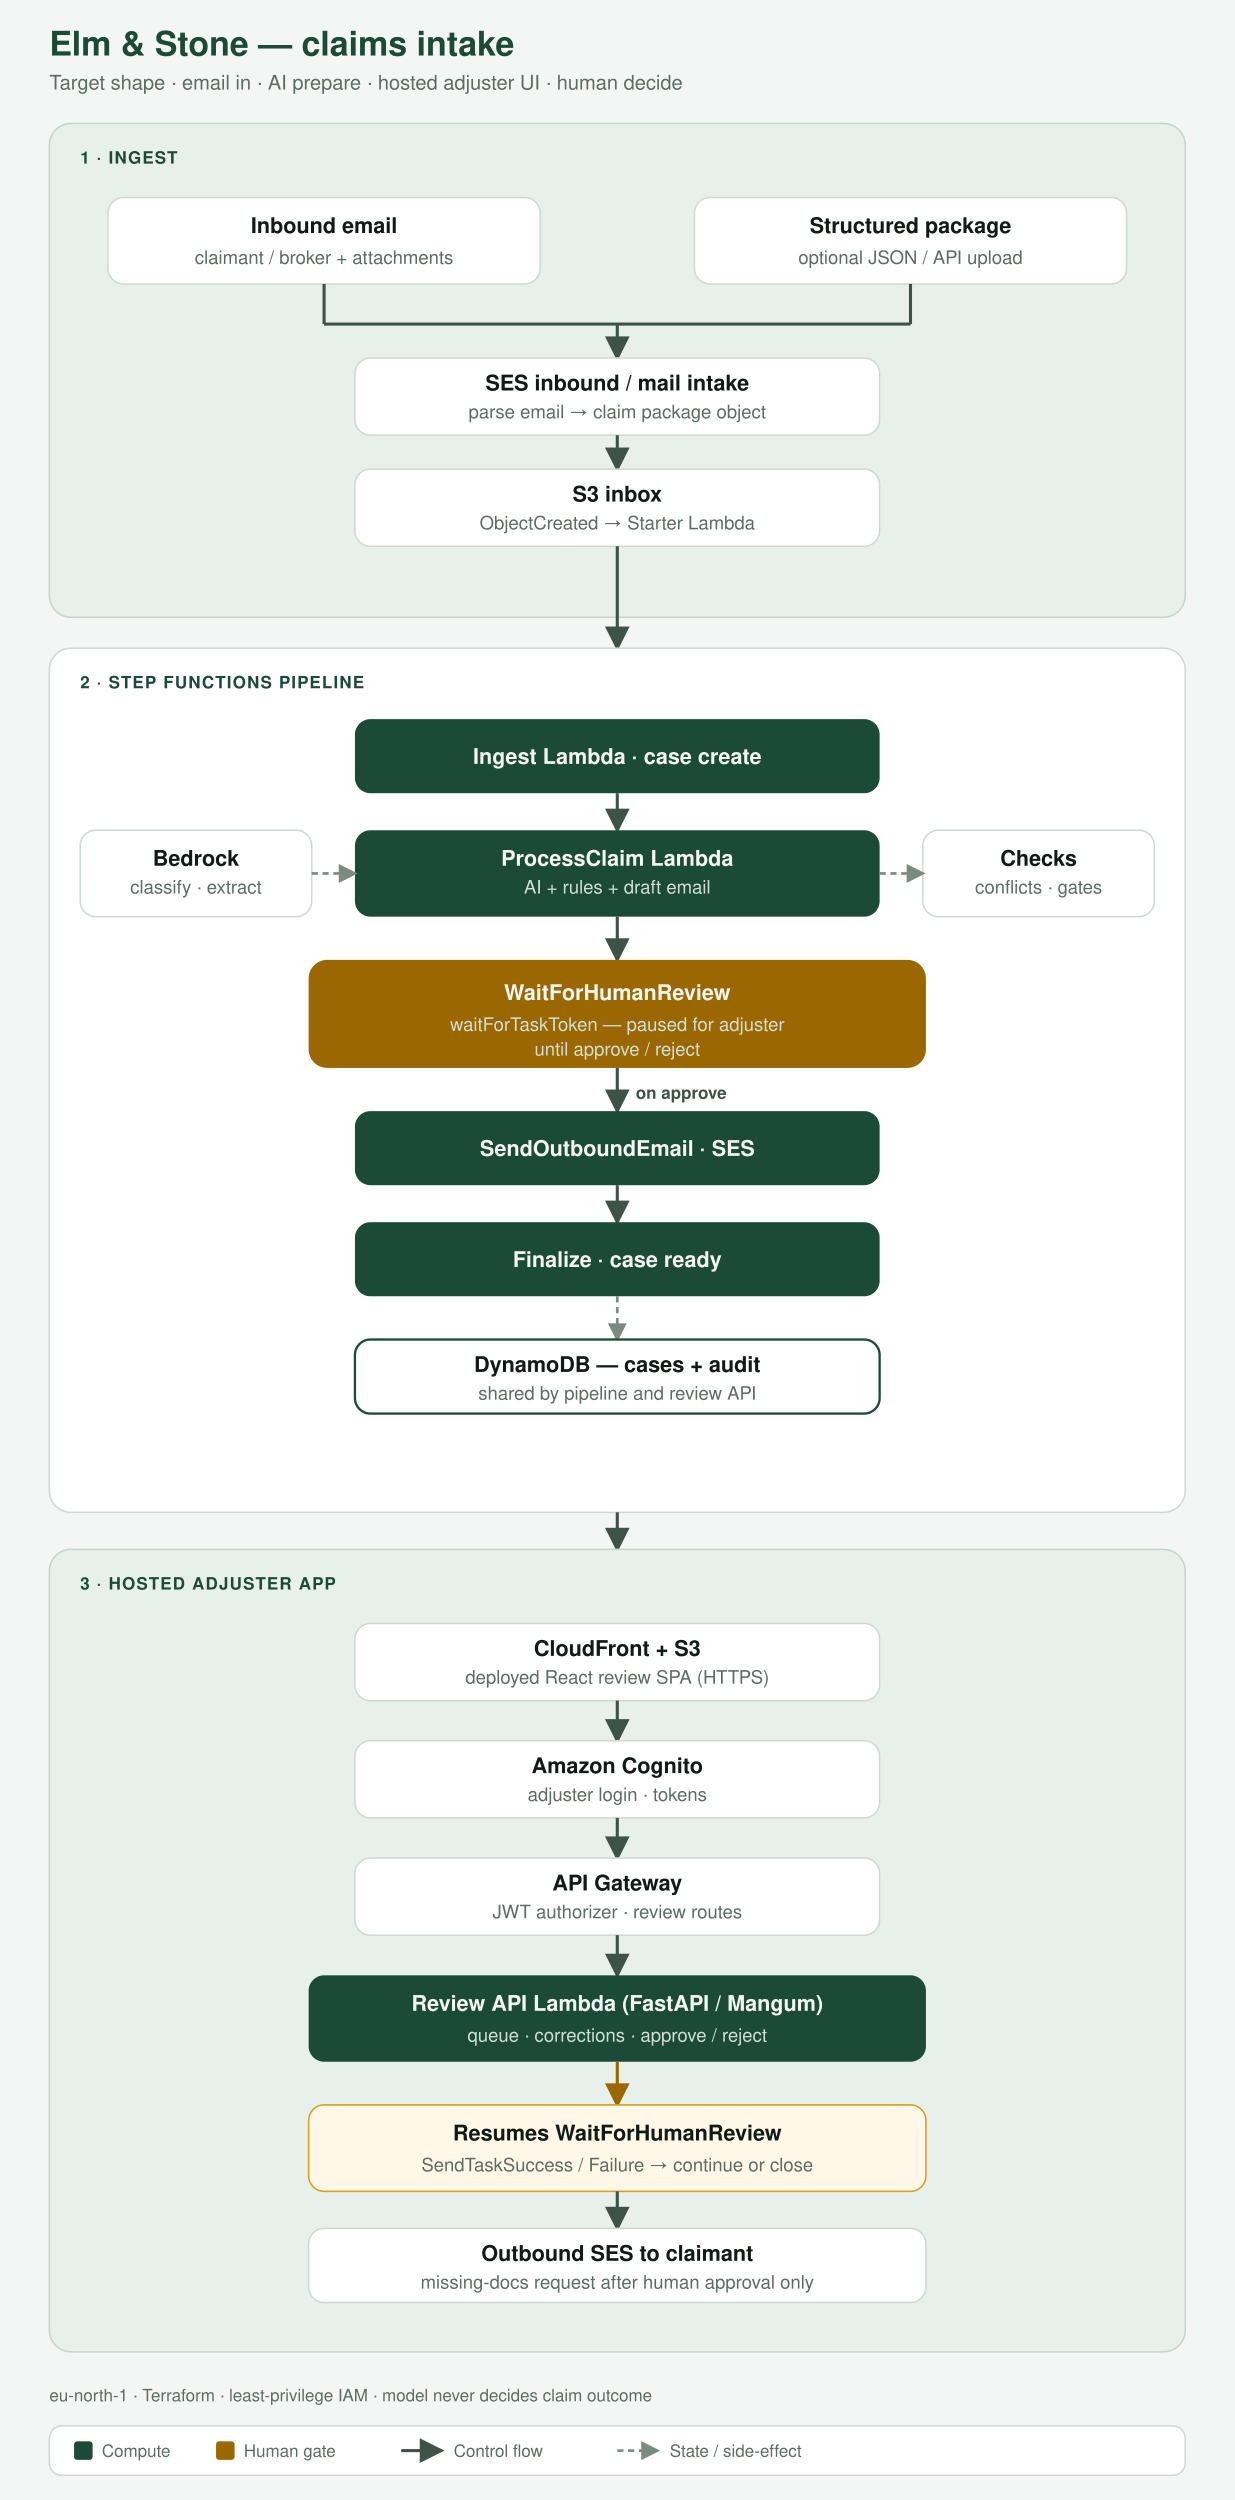
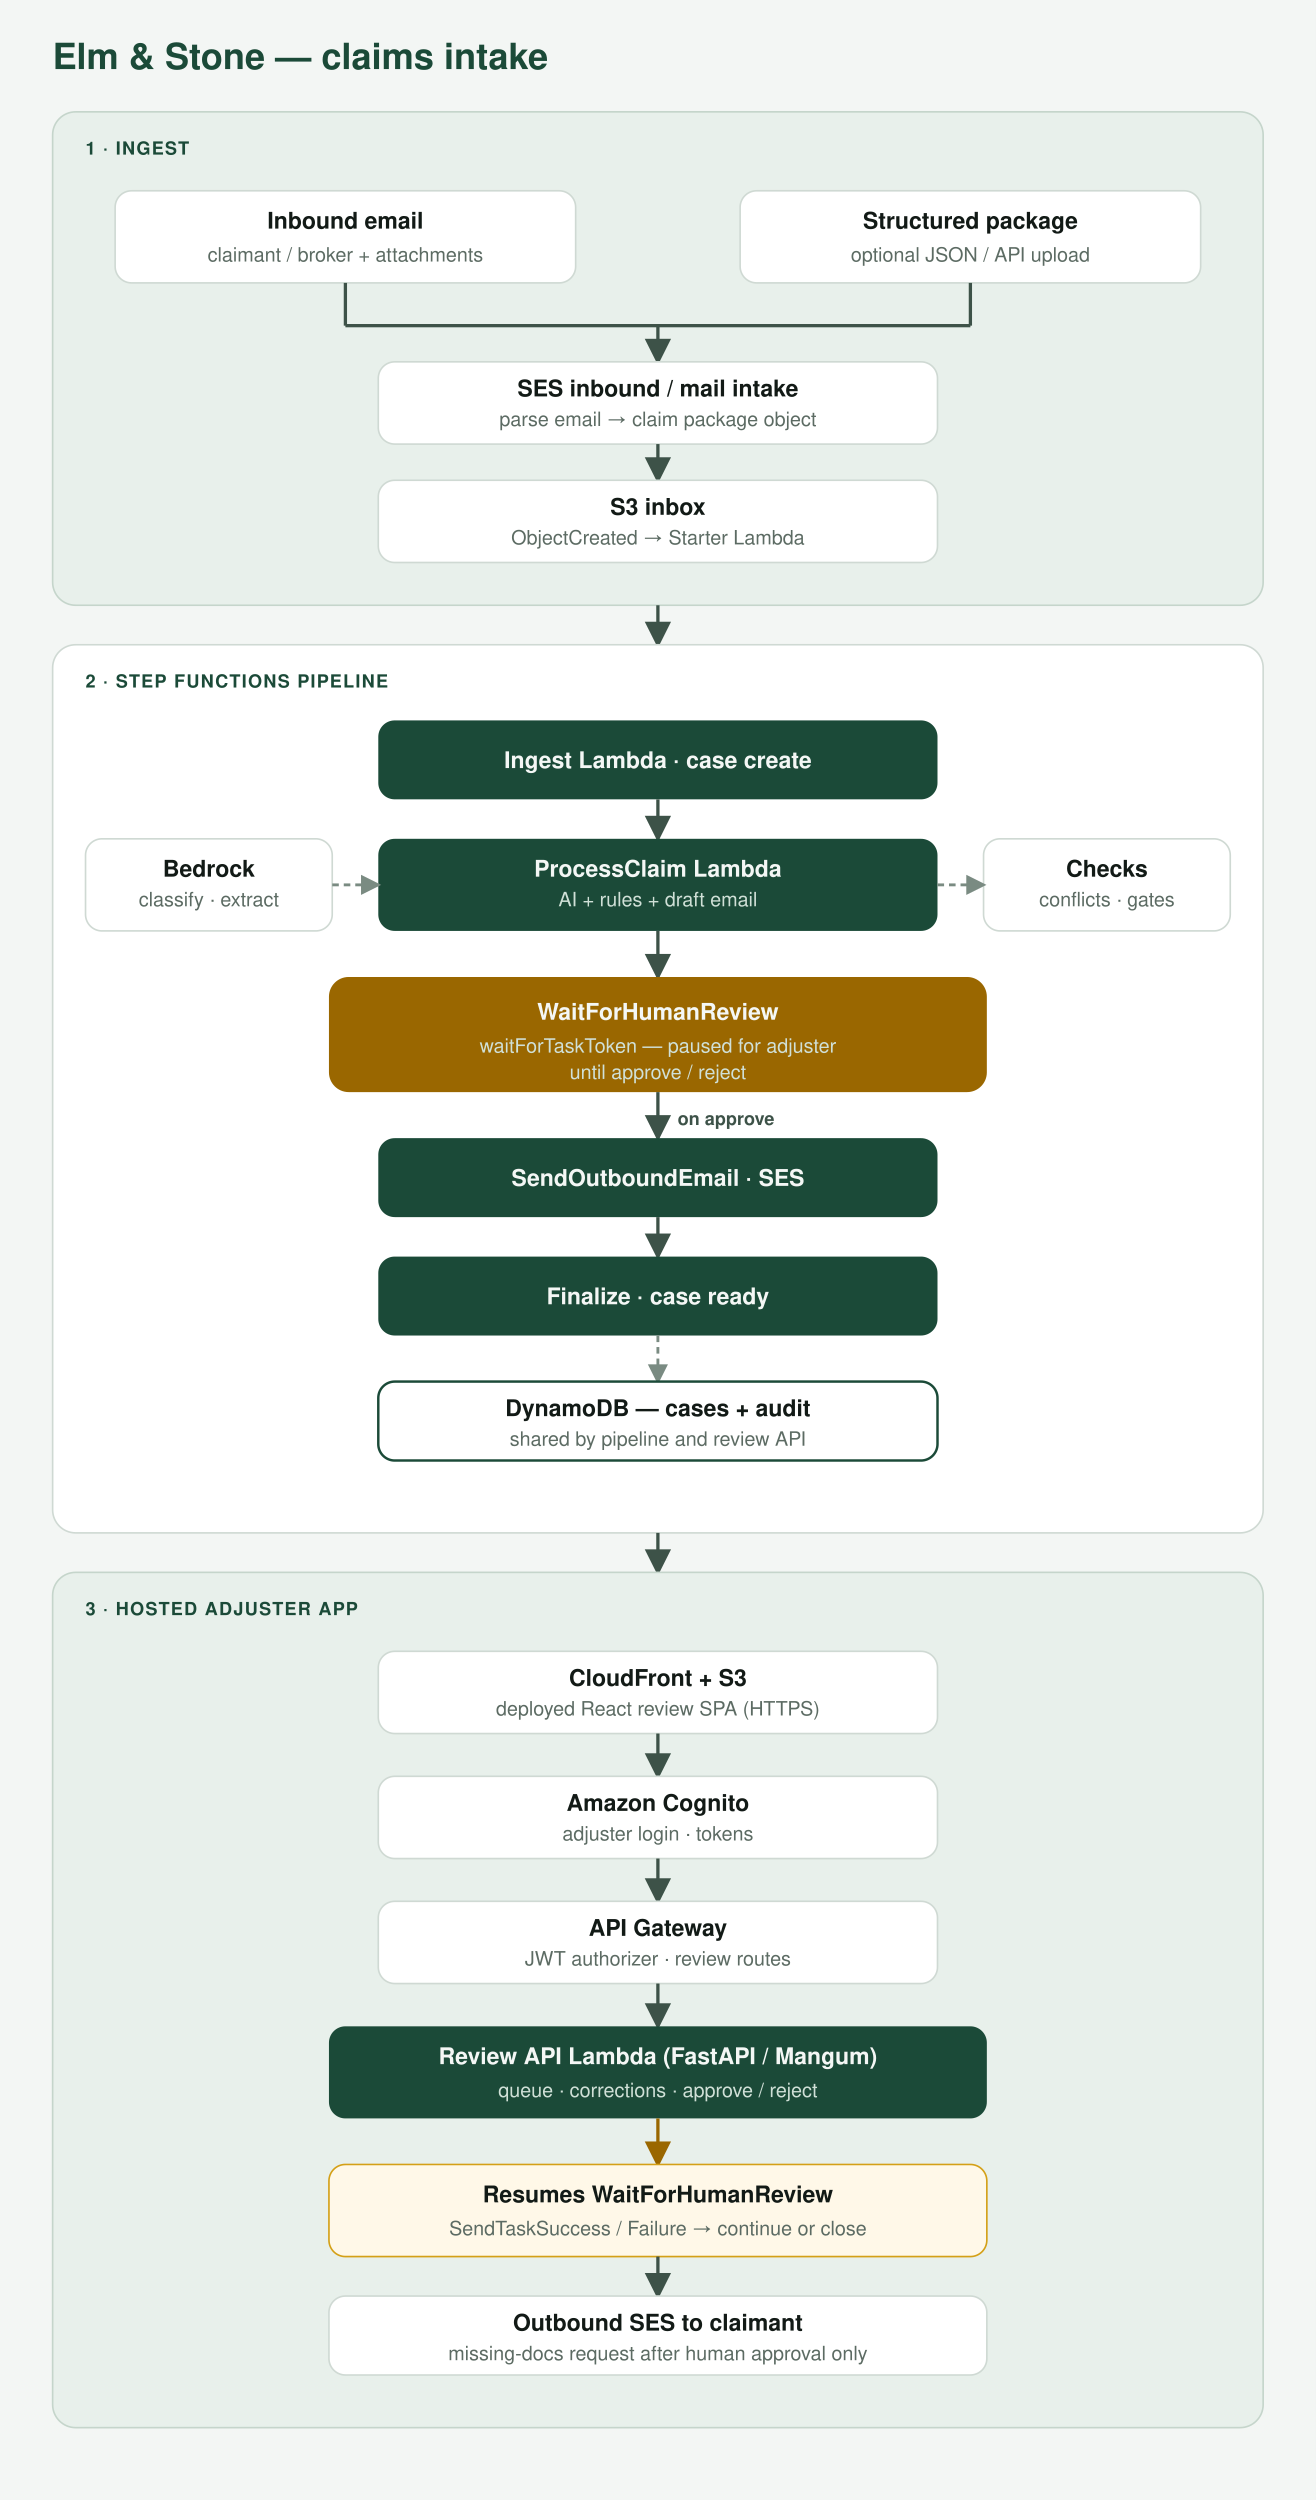
- <svg xmlns="http://www.w3.org/2000/svg" width="800" height="1620" viewBox="0 0 800 1620" role="img" aria-label="Elm and Stone claims intake target architecture">
+ <svg xmlns="http://www.w3.org/2000/svg" width="800" height="1520" viewBox="0 0 800 1520" role="img" aria-label="Elm and Stone claims intake architecture">
  <defs>
    <marker id="arr" markerWidth="8" markerHeight="8" refX="7" refY="4" orient="auto">
      <path d="M0 0 L8 4 L0 8 z" fill="#3d5248" />
    </marker>
    <marker id="arrMuted" markerWidth="7" markerHeight="7" refX="6" refY="3.5" orient="auto">
      <path d="M0 0 L7 3.5 L0 7 z" fill="#7a8b82" />
    </marker>
    <marker id="arrAccent" markerWidth="8" markerHeight="8" refX="7" refY="4" orient="auto">
      <path d="M0 0 L8 4 L0 8 z" fill="#9a6700" />
    </marker>
    <style>
      .title { font: 700 22px Helvetica, Arial, sans-serif; fill: #1b4a38; }
-       .sub { font: 400 13px Helvetica, Arial, sans-serif; fill: #5c6b63; }
      .lane { font: 700 11px Helvetica, Arial, sans-serif; fill: #1b4a38; letter-spacing: 0.07em; }
      .h { font: 700 14px Helvetica, Arial, sans-serif; fill: #121a16; }
      .hw { font: 700 14px Helvetica, Arial, sans-serif; fill: #f4f7f5; }
      .s { font: 400 12px Helvetica, Arial, sans-serif; fill: #5c6b63; }
      .sw { font: 400 12px Helvetica, Arial, sans-serif; fill: #d0e0d7; }
      .l { font: 600 11px Helvetica, Arial, sans-serif; fill: #3d5248; }
-       .n { font: 400 11px Helvetica, Arial, sans-serif; fill: #5c6b63; }
    </style>
  </defs>
-   <rect width="800" height="1620" fill="#f3f6f4" />
-   <text x="32" y="36" class="title">Elm &amp; Stone — claims intake</text>
-   <text x="32" y="58" class="sub">Target shape · email in · AI prepare · hosted adjuster UI · human decide</text>
-   <rect x="32" y="80" width="736" height="320" rx="14" fill="#e8f0eb" stroke="#c5d5cb" />
-   <text x="52" y="106" class="lane">1 · INGEST</text>
-   <rect x="70" y="128" width="280" height="56" rx="10" fill="#fff" stroke="#cfd9d3" />
-   <text x="210" y="151" text-anchor="middle" class="h">Inbound email</text>
-   <text x="210" y="171" text-anchor="middle" class="s">claimant / broker + attachments</text>
-   <rect x="450" y="128" width="280" height="56" rx="10" fill="#fff" stroke="#cfd9d3" />
-   <text x="590" y="151" text-anchor="middle" class="h">Structured package</text>
-   <text x="590" y="171" text-anchor="middle" class="s">optional JSON / API upload</text>
-   <line x1="210" y1="184" x2="210" y2="210" stroke="#3d5248" stroke-width="2" />
-   <line x1="590" y1="184" x2="590" y2="210" stroke="#3d5248" stroke-width="2" />
-   <line x1="210" y1="210" x2="590" y2="210" stroke="#3d5248" stroke-width="2" />
-   <line x1="400" y1="210" x2="400" y2="232" stroke="#3d5248" stroke-width="2" marker-end="url(#arr)" />
-   <rect x="230" y="232" width="340" height="50" rx="10" fill="#fff" stroke="#cfd9d3" />
-   <text x="400" y="253" text-anchor="middle" class="h">SES inbound / mail intake</text>
-   <text x="400" y="271" text-anchor="middle" class="s">parse email → claim package object</text>
-   <line x1="400" y1="282" x2="400" y2="304" stroke="#3d5248" stroke-width="2" marker-end="url(#arr)" />
-   <rect x="230" y="304" width="340" height="50" rx="10" fill="#fff" stroke="#cfd9d3" />
-   <text x="400" y="325" text-anchor="middle" class="h">S3 inbox</text>
-   <text x="400" y="343" text-anchor="middle" class="s">ObjectCreated → Starter Lambda</text>
-   <line x1="400" y1="354" x2="400" y2="420" stroke="#3d5248" stroke-width="2" marker-end="url(#arr)" />
-   <rect x="32" y="420" width="736" height="560" rx="14" fill="#ffffff" stroke="#cfd9d3" />
-   <text x="52" y="446" class="lane">2 · STEP FUNCTIONS PIPELINE</text>
-   <rect x="230" y="466" width="340" height="48" rx="10" fill="#1b4a38" />
-   <text x="400" y="495" text-anchor="middle" class="hw">Ingest Lambda · case create</text>
-   <line x1="400" y1="514" x2="400" y2="538" stroke="#3d5248" stroke-width="2" marker-end="url(#arr)" />
-   <rect x="52" y="538" width="150" height="56" rx="10" fill="#fff" stroke="#cfd9d3" />
-   <text x="127" y="561" text-anchor="middle" class="h">Bedrock</text>
-   <text x="127" y="579" text-anchor="middle" class="s">classify · extract</text>
-   <rect x="230" y="538" width="340" height="56" rx="10" fill="#1b4a38" />
-   <text x="400" y="561" text-anchor="middle" class="hw">ProcessClaim Lambda</text>
-   <text x="400" y="579" text-anchor="middle" class="sw">AI + rules + draft email</text>
-   <rect x="598" y="538" width="150" height="56" rx="10" fill="#fff" stroke="#cfd9d3" />
-   <text x="673" y="561" text-anchor="middle" class="h">Checks</text>
-   <text x="673" y="579" text-anchor="middle" class="s">conflicts · gates</text>
-   <line x1="202" y1="566" x2="230" y2="566" stroke="#7a8b82" stroke-width="1.75" stroke-dasharray="4 3" marker-end="url(#arrMuted)" />
-   <line x1="570" y1="566" x2="598" y2="566" stroke="#7a8b82" stroke-width="1.75" stroke-dasharray="4 3" marker-end="url(#arrMuted)" />
-   <line x1="400" y1="594" x2="400" y2="622" stroke="#3d5248" stroke-width="2" marker-end="url(#arr)" />
-   <rect x="200" y="622" width="400" height="70" rx="12" fill="#9a6700" />
-   <text x="400" y="648" text-anchor="middle" class="hw">WaitForHumanReview</text>
-   <text x="400" y="668" text-anchor="middle" class="sw">waitForTaskToken — paused for adjuster</text>
-   <text x="400" y="684" text-anchor="middle" class="sw">until approve / reject</text>
-   <line x1="400" y1="692" x2="400" y2="720" stroke="#3d5248" stroke-width="2" marker-end="url(#arr)" />
-   <text x="412" y="712" class="l">on approve</text>
-   <rect x="230" y="720" width="340" height="48" rx="10" fill="#1b4a38" />
-   <text x="400" y="749" text-anchor="middle" class="hw">SendOutboundEmail · SES</text>
-   <line x1="400" y1="768" x2="400" y2="792" stroke="#3d5248" stroke-width="2" marker-end="url(#arr)" />
-   <rect x="230" y="792" width="340" height="48" rx="10" fill="#1b4a38" />
-   <text x="400" y="821" text-anchor="middle" class="hw">Finalize · case ready</text>
-   <line x1="400" y1="840" x2="400" y2="868" stroke="#7a8b82" stroke-width="1.75" stroke-dasharray="4 3" marker-end="url(#arrMuted)" />
-   <rect x="230" y="868" width="340" height="48" rx="10" fill="#fff" stroke="#1b4a38" stroke-width="1.5" />
-   <text x="400" y="889" text-anchor="middle" class="h">DynamoDB — cases + audit</text>
-   <text x="400" y="907" text-anchor="middle" class="s">shared by pipeline and review API</text>
-   <line x1="400" y1="980" x2="400" y2="1004" stroke="#3d5248" stroke-width="2" marker-end="url(#arr)" />
-   <rect x="32" y="1004" width="736" height="520" rx="14" fill="#e8f0eb" stroke="#c5d5cb" />
-   <text x="52" y="1030" class="lane">3 · HOSTED ADJUSTER APP</text>
-   <rect x="230" y="1052" width="340" height="50" rx="10" fill="#fff" stroke="#cfd9d3" />
-   <text x="400" y="1073" text-anchor="middle" class="h">CloudFront + S3</text>
-   <text x="400" y="1091" text-anchor="middle" class="s">deployed React review SPA (HTTPS)</text>
-   <line x1="400" y1="1102" x2="400" y2="1128" stroke="#3d5248" stroke-width="2" marker-end="url(#arr)" />
-   <rect x="230" y="1128" width="340" height="50" rx="10" fill="#fff" stroke="#cfd9d3" />
-   <text x="400" y="1149" text-anchor="middle" class="h">Amazon Cognito</text>
-   <text x="400" y="1167" text-anchor="middle" class="s">adjuster login · tokens</text>
-   <line x1="400" y1="1178" x2="400" y2="1204" stroke="#3d5248" stroke-width="2" marker-end="url(#arr)" />
-   <rect x="230" y="1204" width="340" height="50" rx="10" fill="#fff" stroke="#cfd9d3" />
-   <text x="400" y="1225" text-anchor="middle" class="h">API Gateway</text>
-   <text x="400" y="1243" text-anchor="middle" class="s">JWT authorizer · review routes</text>
-   <line x1="400" y1="1254" x2="400" y2="1280" stroke="#3d5248" stroke-width="2" marker-end="url(#arr)" />
-   <rect x="200" y="1280" width="400" height="56" rx="10" fill="#1b4a38" />
-   <text x="400" y="1303" text-anchor="middle" class="hw">Review API Lambda (FastAPI / Mangum)</text>
-   <text x="400" y="1323" text-anchor="middle" class="sw">queue · corrections · approve / reject</text>
-   <line x1="400" y1="1336" x2="400" y2="1364" stroke="#9a6700" stroke-width="2" marker-end="url(#arrAccent)" />
-   <rect x="200" y="1364" width="400" height="56" rx="10" fill="#fff8e8" stroke="#d4a017" />
-   <text x="400" y="1387" text-anchor="middle" class="h">Resumes WaitForHumanReview</text>
-   <text x="400" y="1407" text-anchor="middle" class="s">SendTaskSuccess / Failure → continue or close</text>
-   <line x1="400" y1="1420" x2="400" y2="1444" stroke="#3d5248" stroke-width="2" marker-end="url(#arr)" />
-   <rect x="200" y="1444" width="400" height="48" rx="10" fill="#fff" stroke="#cfd9d3" />
-   <text x="400" y="1465" text-anchor="middle" class="h">Outbound SES to claimant</text>
-   <text x="400" y="1483" text-anchor="middle" class="s">missing-docs request after human approval only</text>
-   <text x="32" y="1556" class="n">eu-north-1 · Terraform · least-privilege IAM · model never decides claim outcome</text>
-   <rect x="32" y="1572" width="736" height="32" rx="8" fill="#fff" stroke="#cfd9d3" />
-   <rect x="48" y="1582" width="12" height="12" rx="2" fill="#1b4a38" />
-   <text x="66" y="1592" class="n">Compute</text>
-   <rect x="140" y="1582" width="12" height="12" rx="2" fill="#9a6700" />
-   <text x="158" y="1592" class="n">Human gate</text>
-   <line x1="260" y1="1588" x2="286" y2="1588" stroke="#3d5248" stroke-width="2" marker-end="url(#arr)" />
-   <text x="294" y="1592" class="n">Control flow</text>
-   <line x1="400" y1="1588" x2="426" y2="1588" stroke="#7a8b82" stroke-width="1.75" stroke-dasharray="4 3" marker-end="url(#arrMuted)" />
-   <text x="434" y="1592" class="n">State / side-effect</text>
+   <rect width="800" height="1520" fill="#f3f6f4" />
+   <text x="32" y="42" class="title">Elm &amp; Stone — claims intake</text>
+   <rect x="32" y="68" width="736" height="300" rx="14" fill="#e8f0eb" stroke="#c5d5cb" />
+   <text x="52" y="94" class="lane">1 · INGEST</text>
+   <rect x="70" y="116" width="280" height="56" rx="10" fill="#fff" stroke="#cfd9d3" />
+   <text x="210" y="139" text-anchor="middle" class="h">Inbound email</text>
+   <text x="210" y="159" text-anchor="middle" class="s">claimant / broker + attachments</text>
+   <rect x="450" y="116" width="280" height="56" rx="10" fill="#fff" stroke="#cfd9d3" />
+   <text x="590" y="139" text-anchor="middle" class="h">Structured package</text>
+   <text x="590" y="159" text-anchor="middle" class="s">optional JSON / API upload</text>
+   <line x1="210" y1="172" x2="210" y2="198" stroke="#3d5248" stroke-width="2" />
+   <line x1="590" y1="172" x2="590" y2="198" stroke="#3d5248" stroke-width="2" />
+   <line x1="210" y1="198" x2="590" y2="198" stroke="#3d5248" stroke-width="2" />
+   <line x1="400" y1="198" x2="400" y2="220" stroke="#3d5248" stroke-width="2" marker-end="url(#arr)" />
+   <rect x="230" y="220" width="340" height="50" rx="10" fill="#fff" stroke="#cfd9d3" />
+   <text x="400" y="241" text-anchor="middle" class="h">SES inbound / mail intake</text>
+   <text x="400" y="259" text-anchor="middle" class="s">parse email → claim package object</text>
+   <line x1="400" y1="270" x2="400" y2="292" stroke="#3d5248" stroke-width="2" marker-end="url(#arr)" />
+   <rect x="230" y="292" width="340" height="50" rx="10" fill="#fff" stroke="#cfd9d3" />
+   <text x="400" y="313" text-anchor="middle" class="h">S3 inbox</text>
+   <text x="400" y="331" text-anchor="middle" class="s">ObjectCreated → Starter Lambda</text>
+   <line x1="400" y1="368" x2="400" y2="392" stroke="#3d5248" stroke-width="2" marker-end="url(#arr)" />
+   <rect x="32" y="392" width="736" height="540" rx="14" fill="#ffffff" stroke="#cfd9d3" />
+   <text x="52" y="418" class="lane">2 · STEP FUNCTIONS PIPELINE</text>
+   <rect x="230" y="438" width="340" height="48" rx="10" fill="#1b4a38" />
+   <text x="400" y="467" text-anchor="middle" class="hw">Ingest Lambda · case create</text>
+   <line x1="400" y1="486" x2="400" y2="510" stroke="#3d5248" stroke-width="2" marker-end="url(#arr)" />
+   <rect x="52" y="510" width="150" height="56" rx="10" fill="#fff" stroke="#cfd9d3" />
+   <text x="127" y="533" text-anchor="middle" class="h">Bedrock</text>
+   <text x="127" y="551" text-anchor="middle" class="s">classify · extract</text>
+   <rect x="230" y="510" width="340" height="56" rx="10" fill="#1b4a38" />
+   <text x="400" y="533" text-anchor="middle" class="hw">ProcessClaim Lambda</text>
+   <text x="400" y="551" text-anchor="middle" class="sw">AI + rules + draft email</text>
+   <rect x="598" y="510" width="150" height="56" rx="10" fill="#fff" stroke="#cfd9d3" />
+   <text x="673" y="533" text-anchor="middle" class="h">Checks</text>
+   <text x="673" y="551" text-anchor="middle" class="s">conflicts · gates</text>
+   <line x1="202" y1="538" x2="230" y2="538" stroke="#7a8b82" stroke-width="1.75" stroke-dasharray="4 3" marker-end="url(#arrMuted)" />
+   <line x1="570" y1="538" x2="598" y2="538" stroke="#7a8b82" stroke-width="1.75" stroke-dasharray="4 3" marker-end="url(#arrMuted)" />
+   <line x1="400" y1="566" x2="400" y2="594" stroke="#3d5248" stroke-width="2" marker-end="url(#arr)" />
+   <rect x="200" y="594" width="400" height="70" rx="12" fill="#9a6700" />
+   <text x="400" y="620" text-anchor="middle" class="hw">WaitForHumanReview</text>
+   <text x="400" y="640" text-anchor="middle" class="sw">waitForTaskToken — paused for adjuster</text>
+   <text x="400" y="656" text-anchor="middle" class="sw">until approve / reject</text>
+   <line x1="400" y1="664" x2="400" y2="692" stroke="#3d5248" stroke-width="2" marker-end="url(#arr)" />
+   <text x="412" y="684" class="l">on approve</text>
+   <rect x="230" y="692" width="340" height="48" rx="10" fill="#1b4a38" />
+   <text x="400" y="721" text-anchor="middle" class="hw">SendOutboundEmail · SES</text>
+   <line x1="400" y1="740" x2="400" y2="764" stroke="#3d5248" stroke-width="2" marker-end="url(#arr)" />
+   <rect x="230" y="764" width="340" height="48" rx="10" fill="#1b4a38" />
+   <text x="400" y="793" text-anchor="middle" class="hw">Finalize · case ready</text>
+   <line x1="400" y1="812" x2="400" y2="840" stroke="#7a8b82" stroke-width="1.75" stroke-dasharray="4 3" marker-end="url(#arrMuted)" />
+   <rect x="230" y="840" width="340" height="48" rx="10" fill="#fff" stroke="#1b4a38" stroke-width="1.5" />
+   <text x="400" y="861" text-anchor="middle" class="h">DynamoDB — cases + audit</text>
+   <text x="400" y="879" text-anchor="middle" class="s">shared by pipeline and review API</text>
+   <line x1="400" y1="932" x2="400" y2="956" stroke="#3d5248" stroke-width="2" marker-end="url(#arr)" />
+   <rect x="32" y="956" width="736" height="520" rx="14" fill="#e8f0eb" stroke="#c5d5cb" />
+   <text x="52" y="982" class="lane">3 · HOSTED ADJUSTER APP</text>
+   <rect x="230" y="1004" width="340" height="50" rx="10" fill="#fff" stroke="#cfd9d3" />
+   <text x="400" y="1025" text-anchor="middle" class="h">CloudFront + S3</text>
+   <text x="400" y="1043" text-anchor="middle" class="s">deployed React review SPA (HTTPS)</text>
+   <line x1="400" y1="1054" x2="400" y2="1080" stroke="#3d5248" stroke-width="2" marker-end="url(#arr)" />
+   <rect x="230" y="1080" width="340" height="50" rx="10" fill="#fff" stroke="#cfd9d3" />
+   <text x="400" y="1101" text-anchor="middle" class="h">Amazon Cognito</text>
+   <text x="400" y="1119" text-anchor="middle" class="s">adjuster login · tokens</text>
+   <line x1="400" y1="1130" x2="400" y2="1156" stroke="#3d5248" stroke-width="2" marker-end="url(#arr)" />
+   <rect x="230" y="1156" width="340" height="50" rx="10" fill="#fff" stroke="#cfd9d3" />
+   <text x="400" y="1177" text-anchor="middle" class="h">API Gateway</text>
+   <text x="400" y="1195" text-anchor="middle" class="s">JWT authorizer · review routes</text>
+   <line x1="400" y1="1206" x2="400" y2="1232" stroke="#3d5248" stroke-width="2" marker-end="url(#arr)" />
+   <rect x="200" y="1232" width="400" height="56" rx="10" fill="#1b4a38" />
+   <text x="400" y="1255" text-anchor="middle" class="hw">Review API Lambda (FastAPI / Mangum)</text>
+   <text x="400" y="1275" text-anchor="middle" class="sw">queue · corrections · approve / reject</text>
+   <line x1="400" y1="1288" x2="400" y2="1316" stroke="#9a6700" stroke-width="2" marker-end="url(#arrAccent)" />
+   <rect x="200" y="1316" width="400" height="56" rx="10" fill="#fff8e8" stroke="#d4a017" />
+   <text x="400" y="1339" text-anchor="middle" class="h">Resumes WaitForHumanReview</text>
+   <text x="400" y="1359" text-anchor="middle" class="s">SendTaskSuccess / Failure → continue or close</text>
+   <line x1="400" y1="1372" x2="400" y2="1396" stroke="#3d5248" stroke-width="2" marker-end="url(#arr)" />
+   <rect x="200" y="1396" width="400" height="48" rx="10" fill="#fff" stroke="#cfd9d3" />
+   <text x="400" y="1417" text-anchor="middle" class="h">Outbound SES to claimant</text>
+   <text x="400" y="1435" text-anchor="middle" class="s">missing-docs request after human approval only</text>
</svg>
